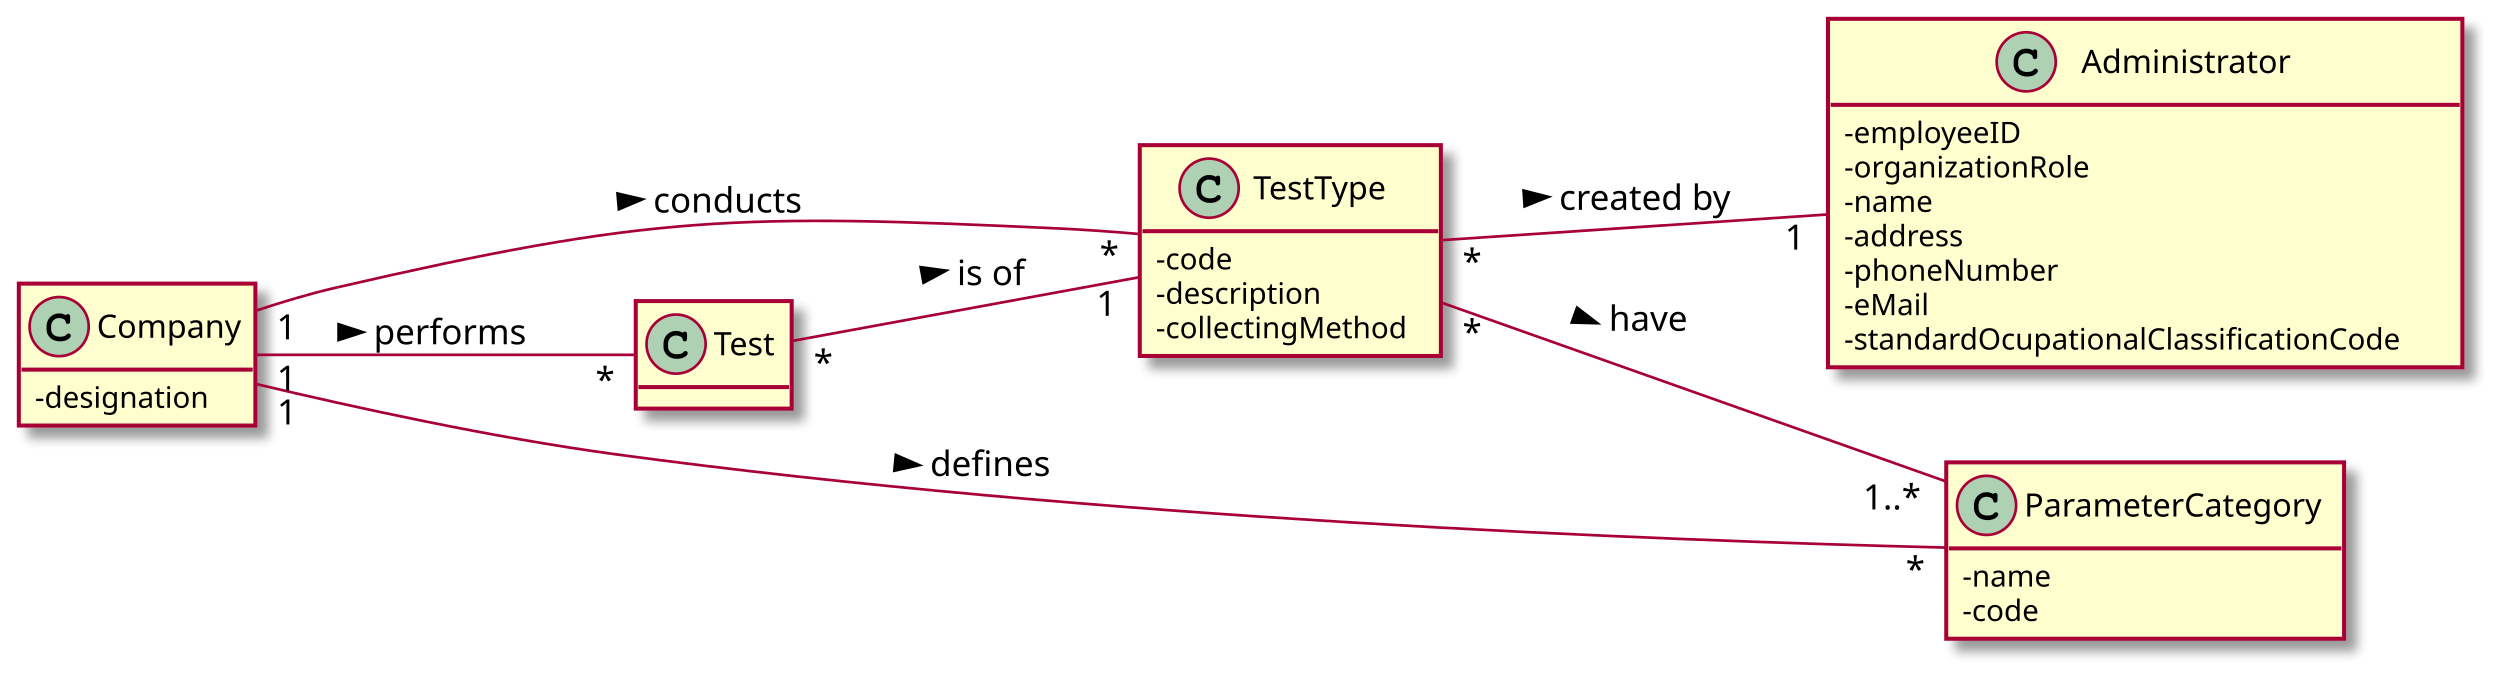
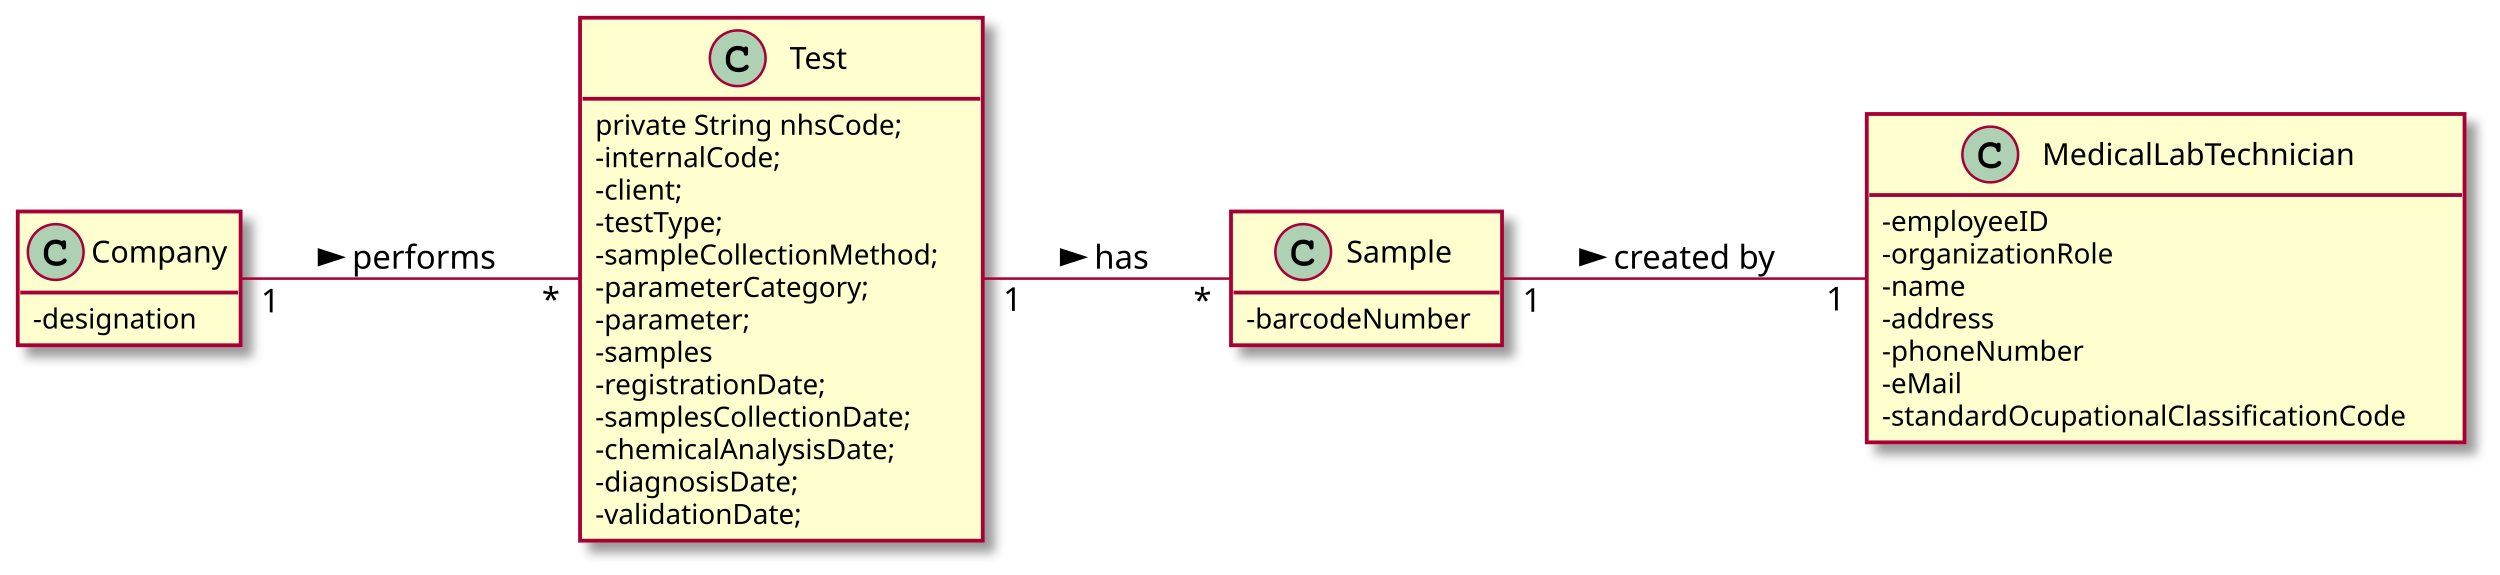
- <svg xmlns="http://www.w3.org/2000/svg" contentScriptType="application/ecmascript" contentStyleType="text/css" height="251px" preserveAspectRatio="none" style="width:930px;height:251px;" version="1.1" viewBox="0 0 930 251" width="930px" zoomAndPan="magnify">
+ <svg xmlns="http://www.w3.org/2000/svg" contentScriptType="application/ecmascript" contentStyleType="text/css" height="227px" preserveAspectRatio="none" style="width:987px;height:227px;background:#FFFFFF;" version="1.1" viewBox="0 0 987 227" width="987px" zoomAndPan="magnify">
  <defs>
-     <filter height="300%" id="f18v3hsfueey03" width="300%" x="-1" y="-1">
+     <filter height="300%" id="f1e8d6j16a2k44" width="300%" x="-1" y="-1">
      <feGaussianBlur result="blurOut" stdDeviation="2.0" />
      <feColorMatrix in="blurOut" result="blurOut2" type="matrix" values="0 0 0 0 0 0 0 0 0 0 0 0 0 0 0 0 0 0 .4 0" />
      <feOffset dx="4.0" dy="4.0" in="blurOut2" result="blurOut3" />
      <feBlend in="SourceGraphic" in2="blurOut3" mode="normal" />
    </filter>
  </defs>
  <g>
-     <rect codeLine="5" fill="#FEFECE" filter="url(#f18v3hsfueey03)" height="78.414" id="TestType" style="stroke:#A80036;stroke-width:1.5;" width="112" x="424" y="54" />
-     <ellipse cx="449.8" cy="70" fill="#ADD1B2" rx="11" ry="11" style="stroke:#A80036;stroke-width:1.0;" />
-     <path d="M452.144,65.672 C451.206,65.234 450.613,65.094 449.738,65.094 C447.113,65.094 445.113,67.172 445.113,69.891 L445.113,71.016 C445.113,73.594 447.222,75.484 450.113,75.484 C451.331,75.484 452.488,75.188 453.238,74.641 C453.816,74.234 454.144,73.781 454.144,73.391 C454.144,72.938 453.753,72.547 453.284,72.547 C453.066,72.547 452.863,72.625 452.675,72.812 C452.222,73.297 452.222,73.297 452.034,73.391 C451.613,73.656 450.925,73.781 450.159,73.781 C448.113,73.781 446.816,72.688 446.816,70.984 L446.816,69.891 C446.816,68.109 448.066,66.797 449.8,66.797 C450.378,66.797 450.988,66.953 451.456,67.203 C451.941,67.484 452.113,67.703 452.206,68.109 C452.269,68.516 452.3,68.641 452.441,68.766 C452.581,68.906 452.816,69.016 453.034,69.016 C453.3,69.016 453.566,68.875 453.738,68.656 C453.847,68.5 453.878,68.312 453.878,67.891 L453.878,66.469 C453.878,66.031 453.863,65.906 453.769,65.75 C453.613,65.484 453.331,65.344 453.034,65.344 C452.738,65.344 452.534,65.438 452.316,65.75 L452.144,65.672 Z " fill="#000000" />
-     <text fill="#000000" font-family="sans-serif" font-size="12" lengthAdjust="spacing" textLength="56" x="466.2" y="74.154">TestType</text>
-     <line style="stroke:#A80036;stroke-width:1.5;" x1="425" x2="535" y1="86" y2="86" />
-     <text fill="#000000" font-family="sans-serif" font-size="11" lengthAdjust="spacing" textLength="32" x="430" y="100.21">-code</text>
-     <text fill="#000000" font-family="sans-serif" font-size="11" lengthAdjust="spacing" textLength="66" x="430" y="113.015">-description</text>
-     <text fill="#000000" font-family="sans-serif" font-size="11" lengthAdjust="spacing" textLength="100" x="430" y="125.82">-collectingMethod</text>
-     <rect codeLine="11" fill="#FEFECE" filter="url(#f18v3hsfueey03)" height="52.805" id="Company" style="stroke:#A80036;stroke-width:1.5;" width="88" x="7" y="105.5" />
-     <ellipse cx="22" cy="121.5" fill="#ADD1B2" rx="11" ry="11" style="stroke:#A80036;stroke-width:1.0;" />
-     <path d="M24.344,117.172 C23.406,116.734 22.812,116.594 21.938,116.594 C19.312,116.594 17.312,118.672 17.312,121.391 L17.312,122.516 C17.312,125.094 19.422,126.984 22.312,126.984 C23.531,126.984 24.688,126.688 25.438,126.141 C26.016,125.734 26.344,125.281 26.344,124.891 C26.344,124.438 25.953,124.047 25.484,124.047 C25.266,124.047 25.062,124.125 24.875,124.312 C24.422,124.797 24.422,124.797 24.234,124.891 C23.812,125.156 23.125,125.281 22.359,125.281 C20.312,125.281 19.016,124.188 19.016,122.484 L19.016,121.391 C19.016,119.609 20.266,118.297 22,118.297 C22.578,118.297 23.188,118.453 23.656,118.703 C24.141,118.984 24.312,119.203 24.406,119.609 C24.469,120.016 24.5,120.141 24.641,120.266 C24.781,120.406 25.016,120.516 25.234,120.516 C25.5,120.516 25.766,120.375 25.938,120.156 C26.047,120 26.078,119.812 26.078,119.391 L26.078,117.969 C26.078,117.531 26.062,117.406 25.969,117.25 C25.812,116.984 25.531,116.844 25.234,116.844 C24.938,116.844 24.734,116.938 24.516,117.25 L24.344,117.172 Z " fill="#000000" />
-     <text fill="#000000" font-family="sans-serif" font-size="12" lengthAdjust="spacing" textLength="56" x="36" y="125.654">Company</text>
-     <line style="stroke:#A80036;stroke-width:1.5;" x1="8" x2="94" y1="137.5" y2="137.5" />
-     <text fill="#000000" font-family="sans-serif" font-size="11" lengthAdjust="spacing" textLength="70" x="13" y="151.71">-designation</text>
-     <rect codeLine="15" fill="#FEFECE" filter="url(#f18v3hsfueey03)" height="40" id="Test" style="stroke:#A80036;stroke-width:1.5;" width="58" x="236.5" y="112" />
-     <ellipse cx="251.5" cy="128" fill="#ADD1B2" rx="11" ry="11" style="stroke:#A80036;stroke-width:1.0;" />
-     <path d="M253.844,123.672 C252.906,123.234 252.312,123.094 251.438,123.094 C248.812,123.094 246.812,125.172 246.812,127.891 L246.812,129.016 C246.812,131.594 248.922,133.484 251.812,133.484 C253.031,133.484 254.188,133.188 254.938,132.641 C255.516,132.234 255.844,131.781 255.844,131.391 C255.844,130.938 255.453,130.547 254.984,130.547 C254.766,130.547 254.562,130.625 254.375,130.812 C253.922,131.297 253.922,131.297 253.734,131.391 C253.312,131.656 252.625,131.781 251.859,131.781 C249.812,131.781 248.516,130.688 248.516,128.984 L248.516,127.891 C248.516,126.109 249.766,124.797 251.5,124.797 C252.078,124.797 252.688,124.953 253.156,125.203 C253.641,125.484 253.812,125.703 253.906,126.109 C253.969,126.516 254,126.641 254.141,126.766 C254.281,126.906 254.516,127.016 254.734,127.016 C255,127.016 255.266,126.875 255.438,126.656 C255.547,126.5 255.578,126.312 255.578,125.891 L255.578,124.469 C255.578,124.031 255.562,123.906 255.469,123.75 C255.312,123.484 255.031,123.344 254.734,123.344 C254.438,123.344 254.234,123.438 254.016,123.75 L253.844,123.672 Z " fill="#000000" />
-     <text fill="#000000" font-family="sans-serif" font-size="12" lengthAdjust="spacing" textLength="26" x="265.5" y="132.154">Test</text>
-     <line style="stroke:#A80036;stroke-width:1.5;" x1="237.5" x2="293.5" y1="144" y2="144" />
-     <rect codeLine="18" fill="#FEFECE" filter="url(#f18v3hsfueey03)" height="129.633" id="Administrator" style="stroke:#A80036;stroke-width:1.5;" width="236" x="680" y="7" />
-     <ellipse cx="753.75" cy="23" fill="#ADD1B2" rx="11" ry="11" style="stroke:#A80036;stroke-width:1.0;" />
-     <path d="M756.094,18.672 C755.156,18.234 754.562,18.094 753.688,18.094 C751.062,18.094 749.062,20.172 749.062,22.891 L749.062,24.016 C749.062,26.594 751.172,28.484 754.062,28.484 C755.281,28.484 756.438,28.188 757.188,27.641 C757.766,27.234 758.094,26.781 758.094,26.391 C758.094,25.938 757.703,25.547 757.234,25.547 C757.016,25.547 756.812,25.625 756.625,25.812 C756.172,26.297 756.172,26.297 755.984,26.391 C755.562,26.656 754.875,26.781 754.109,26.781 C752.062,26.781 750.766,25.688 750.766,23.984 L750.766,22.891 C750.766,21.109 752.016,19.797 753.75,19.797 C754.328,19.797 754.938,19.953 755.406,20.203 C755.891,20.484 756.062,20.703 756.156,21.109 C756.219,21.516 756.25,21.641 756.391,21.766 C756.531,21.906 756.766,22.016 756.984,22.016 C757.25,22.016 757.516,21.875 757.688,21.656 C757.797,21.5 757.828,21.312 757.828,20.891 L757.828,19.469 C757.828,19.031 757.812,18.906 757.719,18.75 C757.562,18.484 757.281,18.344 756.984,18.344 C756.688,18.344 756.484,18.438 756.266,18.75 L756.094,18.672 Z " fill="#000000" />
-     <text fill="#000000" font-family="sans-serif" font-size="12" lengthAdjust="spacing" textLength="80" x="774.25" y="27.154">Administrator</text>
-     <line style="stroke:#A80036;stroke-width:1.5;" x1="681" x2="915" y1="39" y2="39" />
-     <text fill="#000000" font-family="sans-serif" font-size="11" lengthAdjust="spacing" textLength="75" x="686" y="53.21">-employeeID</text>
-     <text fill="#000000" font-family="sans-serif" font-size="11" lengthAdjust="spacing" textLength="99" x="686" y="66.015">-organizationRole</text>
-     <text fill="#000000" font-family="sans-serif" font-size="11" lengthAdjust="spacing" textLength="37" x="686" y="78.82">-name</text>
-     <text fill="#000000" font-family="sans-serif" font-size="11" lengthAdjust="spacing" textLength="49" x="686" y="91.624">-address</text>
-     <text fill="#000000" font-family="sans-serif" font-size="11" lengthAdjust="spacing" textLength="85" x="686" y="104.429">-phoneNumber</text>
-     <text fill="#000000" font-family="sans-serif" font-size="11" lengthAdjust="spacing" textLength="34" x="686" y="117.234">-eMail</text>
-     <text fill="#000000" font-family="sans-serif" font-size="11" lengthAdjust="spacing" textLength="224" x="686" y="130.039">-standardOcupationalClassificationCode</text>
-     <rect codeLine="28" fill="#FEFECE" filter="url(#f18v3hsfueey03)" height="65.609" id="ParameterCategory" style="stroke:#A80036;stroke-width:1.5;" width="148" x="724" y="172" />
-     <ellipse cx="739" cy="188" fill="#ADD1B2" rx="11" ry="11" style="stroke:#A80036;stroke-width:1.0;" />
-     <path d="M741.344,183.672 C740.406,183.234 739.812,183.094 738.938,183.094 C736.312,183.094 734.312,185.172 734.312,187.891 L734.312,189.016 C734.312,191.594 736.422,193.484 739.312,193.484 C740.531,193.484 741.688,193.188 742.438,192.641 C743.016,192.234 743.344,191.781 743.344,191.391 C743.344,190.938 742.953,190.547 742.484,190.547 C742.266,190.547 742.062,190.625 741.875,190.812 C741.422,191.297 741.422,191.297 741.234,191.391 C740.812,191.656 740.125,191.781 739.359,191.781 C737.312,191.781 736.016,190.688 736.016,188.984 L736.016,187.891 C736.016,186.109 737.266,184.797 739,184.797 C739.578,184.797 740.188,184.953 740.656,185.203 C741.141,185.484 741.312,185.703 741.406,186.109 C741.469,186.516 741.5,186.641 741.641,186.766 C741.781,186.906 742.016,187.016 742.234,187.016 C742.5,187.016 742.766,186.875 742.938,186.656 C743.047,186.5 743.078,186.312 743.078,185.891 L743.078,184.469 C743.078,184.031 743.062,183.906 742.969,183.75 C742.812,183.484 742.531,183.344 742.234,183.344 C741.938,183.344 741.734,183.438 741.516,183.75 L741.344,183.672 Z " fill="#000000" />
-     <text fill="#000000" font-family="sans-serif" font-size="12" lengthAdjust="spacing" textLength="116" x="753" y="192.154">ParameterCategory</text>
-     <line style="stroke:#A80036;stroke-width:1.5;" x1="725" x2="871" y1="204" y2="204" />
-     <text fill="#000000" font-family="sans-serif" font-size="11" lengthAdjust="spacing" textLength="37" x="730" y="218.21">-name</text>
-     <text fill="#000000" font-family="sans-serif" font-size="11" lengthAdjust="spacing" textLength="32" x="730" y="231.015">-code</text>
-     <path codeLine="32" d="M95.194,115.573 C104.892,112.345 115.211,109.263 125,107 C241.873,79.986 274.177,79.374 394,85 C403.624,85.452 413.84,86.19 423.728,87.04 " fill="none" id="Company-TestType" style="stroke:#A80036;stroke-width:1.0;" />
-     <polygon fill="#000000" points="238.981,74.134,229.716,71.989,230.224,77.844,238.981,74.134" style="stroke:#000000;stroke-width:1.0;" />
-     <text fill="#000000" font-family="sans-serif" font-size="13" lengthAdjust="spacing" textLength="58" x="243" y="79.067">conducts</text>
-     <text fill="#000000" font-family="sans-serif" font-size="13" lengthAdjust="spacing" textLength="8" x="102.875" y="126.243">1</text>
-     <text fill="#000000" font-family="sans-serif" font-size="13" lengthAdjust="spacing" textLength="7" x="409.07" y="99.286">*</text>
-     <path codeLine="33" d="M95.344,142.868 C130.994,151.37 182.959,162.761 229,169 C405.49,192.915 615.037,201 723.594,203.691 " fill="none" id="Company-ParameterCategory" style="stroke:#A80036;stroke-width:1.0;" />
-     <polygon fill="#000000" points="341.977,173.048,333.257,169.251,332.69,175.102,341.977,173.048" style="stroke:#000000;stroke-width:1.0;" />
-     <text fill="#000000" font-family="sans-serif" font-size="13" lengthAdjust="spacing" textLength="47" x="346" y="177.067">defines</text>
-     <text fill="#000000" font-family="sans-serif" font-size="13" lengthAdjust="spacing" textLength="8" x="103.048" y="157.889">1</text>
-     <text fill="#000000" font-family="sans-serif" font-size="13" lengthAdjust="spacing" textLength="7" x="708.925" y="216.393">*</text>
-     <path codeLine="34" d="M294.718,126.821 C327.459,120.812 382.231,110.76 423.573,103.172 " fill="none" id="Test-TestType" style="stroke:#A80036;stroke-width:1.0;" />
-     <polygon fill="#000000" points="351.918,100.664,342.491,99.406,343.552,105.187,351.918,100.664" style="stroke:#000000;stroke-width:1.0;" />
-     <text fill="#000000" font-family="sans-serif" font-size="13" lengthAdjust="spacing" textLength="27" x="356" y="106.067">is of</text>
-     <text fill="#000000" font-family="sans-serif" font-size="13" lengthAdjust="spacing" textLength="7" x="302.693" y="139.47">*</text>
-     <text fill="#000000" font-family="sans-serif" font-size="13" lengthAdjust="spacing" textLength="8" x="407.831" y="117.485">1</text>
-     <path codeLine="35" d="M95.002,132 C137.206,132 200.343,132 236.46,132 " fill="none" id="Company-Test" style="stroke:#A80036;stroke-width:1.0;" />
-     <polygon fill="#000000" points="135,123.566,125.955,120.627,125.955,126.505,135,123.566" style="stroke:#000000;stroke-width:1.0;" />
-     <text fill="#000000" font-family="sans-serif" font-size="13" lengthAdjust="spacing" textLength="59" x="139" y="128.067">performs</text>
-     <text fill="#000000" font-family="sans-serif" font-size="13" lengthAdjust="spacing" textLength="8" x="102.953" y="145.336">1</text>
-     <text fill="#000000" font-family="sans-serif" font-size="13" lengthAdjust="spacing" textLength="7" x="221.528" y="145.911">*</text>
-     <path codeLine="36" d="M536.043,89.342 C575.653,86.71 630.553,83.061 679.782,79.79 " fill="none" id="TestType-Administrator" style="stroke:#A80036;stroke-width:1.0;" />
-     <polygon fill="#000000" points="575.989,73.235,566.769,70.902,567.159,76.767,575.989,73.235" style="stroke:#000000;stroke-width:1.0;" />
-     <text fill="#000000" font-family="sans-serif" font-size="13" lengthAdjust="spacing" textLength="69" x="580" y="78.067">created by</text>
-     <text fill="#000000" font-family="sans-serif" font-size="13" lengthAdjust="spacing" textLength="7" x="544.044" y="101.906">*</text>
-     <text fill="#000000" font-family="sans-serif" font-size="13" lengthAdjust="spacing" textLength="8" x="663.952" y="92.852">1</text>
-     <path codeLine="37" d="M536.043,112.509 C588.119,130.966 666.625,158.791 723.926,179.101 " fill="none" id="TestType-ParameterCategory" style="stroke:#A80036;stroke-width:1.0;" />
-     <polygon fill="#000000" points="594.213,120.237,586.669,114.445,584.706,119.985,594.213,120.237" style="stroke:#000000;stroke-width:1.0;" />
-     <text fill="#000000" font-family="sans-serif" font-size="13" lengthAdjust="spacing" textLength="32" x="598.5" y="123.067">have</text>
-     <text fill="#000000" font-family="sans-serif" font-size="13" lengthAdjust="spacing" textLength="7" x="544.044" y="128.186">*</text>
-     <text fill="#000000" font-family="sans-serif" font-size="13" lengthAdjust="spacing" textLength="23" x="693.037" y="189.495">1..*</text>
+     <rect codeLine="5" fill="#FEFECE" filter="url(#f1e8d6j16a2k44)" height="52.805" id="Sample" style="stroke:#A80036;stroke-width:1.5;" width="107" x="486" y="83.5" />
+     <ellipse cx="514.5" cy="99.5" fill="#ADD1B2" rx="11" ry="11" style="stroke:#A80036;stroke-width:1.0;" />
+     <path d="M516.844,95.172 C515.906,94.734 515.312,94.594 514.438,94.594 C511.812,94.594 509.812,96.672 509.812,99.391 L509.812,100.516 C509.812,103.094 511.922,104.984 514.812,104.984 C516.031,104.984 517.188,104.688 517.938,104.141 C518.516,103.734 518.844,103.281 518.844,102.891 C518.844,102.438 518.453,102.047 517.984,102.047 C517.766,102.047 517.562,102.125 517.375,102.312 C516.922,102.797 516.922,102.797 516.734,102.891 C516.312,103.156 515.625,103.281 514.859,103.281 C512.812,103.281 511.516,102.188 511.516,100.484 L511.516,99.391 C511.516,97.609 512.766,96.297 514.5,96.297 C515.078,96.297 515.688,96.453 516.156,96.703 C516.641,96.984 516.812,97.203 516.906,97.609 C516.969,98.016 517,98.141 517.141,98.266 C517.281,98.406 517.516,98.516 517.734,98.516 C518,98.516 518.266,98.375 518.438,98.156 C518.547,98 518.578,97.812 518.578,97.391 L518.578,95.969 C518.578,95.531 518.562,95.406 518.469,95.25 C518.312,94.984 518.031,94.844 517.734,94.844 C517.438,94.844 517.234,94.938 517.016,95.25 L516.844,95.172 Z " fill="#000000" />
+     <text fill="#000000" font-family="sans-serif" font-size="12" lengthAdjust="spacing" textLength="45" x="531.5" y="103.654">Sample</text>
+     <line style="stroke:#A80036;stroke-width:1.5;" x1="487" x2="592" y1="115.5" y2="115.5" />
+     <text fill="#000000" font-family="sans-serif" font-size="11" lengthAdjust="spacing" textLength="95" x="492" y="129.71">-barcodeNumber</text>
+     <rect codeLine="9" fill="#FEFECE" filter="url(#f1e8d6j16a2k44)" height="52.805" id="Company" style="stroke:#A80036;stroke-width:1.5;" width="88" x="7" y="83.5" />
+     <ellipse cx="22" cy="99.5" fill="#ADD1B2" rx="11" ry="11" style="stroke:#A80036;stroke-width:1.0;" />
+     <path d="M24.344,95.172 C23.406,94.734 22.812,94.594 21.938,94.594 C19.312,94.594 17.312,96.672 17.312,99.391 L17.312,100.516 C17.312,103.094 19.422,104.984 22.312,104.984 C23.531,104.984 24.688,104.688 25.438,104.141 C26.016,103.734 26.344,103.281 26.344,102.891 C26.344,102.438 25.953,102.047 25.484,102.047 C25.266,102.047 25.062,102.125 24.875,102.312 C24.422,102.797 24.422,102.797 24.234,102.891 C23.812,103.156 23.125,103.281 22.359,103.281 C20.312,103.281 19.016,102.188 19.016,100.484 L19.016,99.391 C19.016,97.609 20.266,96.297 22,96.297 C22.578,96.297 23.188,96.453 23.656,96.703 C24.141,96.984 24.312,97.203 24.406,97.609 C24.469,98.016 24.5,98.141 24.641,98.266 C24.781,98.406 25.016,98.516 25.234,98.516 C25.5,98.516 25.766,98.375 25.938,98.156 C26.047,98 26.078,97.812 26.078,97.391 L26.078,95.969 C26.078,95.531 26.062,95.406 25.969,95.25 C25.812,94.984 25.531,94.844 25.234,94.844 C24.938,94.844 24.734,94.938 24.516,95.25 L24.344,95.172 Z " fill="#000000" />
+     <text fill="#000000" font-family="sans-serif" font-size="12" lengthAdjust="spacing" textLength="56" x="36" y="103.654">Company</text>
+     <line style="stroke:#A80036;stroke-width:1.5;" x1="8" x2="94" y1="115.5" y2="115.5" />
+     <text fill="#000000" font-family="sans-serif" font-size="11" lengthAdjust="spacing" textLength="70" x="13" y="129.71">-designation</text>
+     <rect codeLine="13" fill="#FEFECE" filter="url(#f1e8d6j16a2k44)" height="206.461" id="Test" style="stroke:#A80036;stroke-width:1.5;" width="159" x="229" y="7" />
+     <ellipse cx="291.25" cy="23" fill="#ADD1B2" rx="11" ry="11" style="stroke:#A80036;stroke-width:1.0;" />
+     <path d="M293.594,18.672 C292.656,18.234 292.062,18.094 291.188,18.094 C288.562,18.094 286.562,20.172 286.562,22.891 L286.562,24.016 C286.562,26.594 288.672,28.484 291.562,28.484 C292.781,28.484 293.938,28.188 294.688,27.641 C295.266,27.234 295.594,26.781 295.594,26.391 C295.594,25.938 295.203,25.547 294.734,25.547 C294.516,25.547 294.312,25.625 294.125,25.812 C293.672,26.297 293.672,26.297 293.484,26.391 C293.062,26.656 292.375,26.781 291.609,26.781 C289.562,26.781 288.266,25.688 288.266,23.984 L288.266,22.891 C288.266,21.109 289.516,19.797 291.25,19.797 C291.828,19.797 292.438,19.953 292.906,20.203 C293.391,20.484 293.562,20.703 293.656,21.109 C293.719,21.516 293.75,21.641 293.891,21.766 C294.031,21.906 294.266,22.016 294.484,22.016 C294.75,22.016 295.016,21.875 295.188,21.656 C295.297,21.5 295.328,21.312 295.328,20.891 L295.328,19.469 C295.328,19.031 295.312,18.906 295.219,18.75 C295.062,18.484 294.781,18.344 294.484,18.344 C294.188,18.344 293.984,18.438 293.766,18.75 L293.594,18.672 Z " fill="#000000" />
+     <text fill="#000000" font-family="sans-serif" font-size="12" lengthAdjust="spacing" textLength="26" x="311.75" y="27.154">Test</text>
+     <line style="stroke:#A80036;stroke-width:1.5;" x1="230" x2="387" y1="39" y2="39" />
+     <text fill="#000000" font-family="sans-serif" font-size="11" lengthAdjust="spacing" textLength="134" x="235" y="53.21">private String nhsCode;</text>
+     <text fill="#000000" font-family="sans-serif" font-size="11" lengthAdjust="spacing" textLength="80" x="235" y="66.015">-internalCode;</text>
+     <text fill="#000000" font-family="sans-serif" font-size="11" lengthAdjust="spacing" textLength="38" x="235" y="78.82">-client;</text>
+     <text fill="#000000" font-family="sans-serif" font-size="11" lengthAdjust="spacing" textLength="58" x="235" y="91.624">-testType;</text>
+     <text fill="#000000" font-family="sans-serif" font-size="11" lengthAdjust="spacing" textLength="147" x="235" y="104.429">-sampleCollectionMethod;</text>
+     <text fill="#000000" font-family="sans-serif" font-size="11" lengthAdjust="spacing" textLength="119" x="235" y="117.234">-parameterCategory;</text>
+     <text fill="#000000" font-family="sans-serif" font-size="11" lengthAdjust="spacing" textLength="67" x="235" y="130.039">-parameter;</text>
+     <text fill="#000000" font-family="sans-serif" font-size="11" lengthAdjust="spacing" textLength="52" x="235" y="142.843">-samples</text>
+     <text fill="#000000" font-family="sans-serif" font-size="11" lengthAdjust="spacing" textLength="99" x="235" y="155.648">-registrationDate;</text>
+     <text fill="#000000" font-family="sans-serif" font-size="11" lengthAdjust="spacing" textLength="139" x="235" y="168.453">-samplesCollectionDate;</text>
+     <text fill="#000000" font-family="sans-serif" font-size="11" lengthAdjust="spacing" textLength="133" x="235" y="181.257">-chemicalAnalysisDate;</text>
+     <text fill="#000000" font-family="sans-serif" font-size="11" lengthAdjust="spacing" textLength="88" x="235" y="194.062">-diagnosisDate;</text>
+     <text fill="#000000" font-family="sans-serif" font-size="11" lengthAdjust="spacing" textLength="90" x="235" y="206.867">-validationDate;</text>
+     <rect codeLine="29" fill="#FEFECE" filter="url(#f1e8d6j16a2k44)" height="129.633" id="MedicalLabTechnician" style="stroke:#A80036;stroke-width:1.5;" width="236" x="737" y="45" />
+     <ellipse cx="785.75" cy="61" fill="#ADD1B2" rx="11" ry="11" style="stroke:#A80036;stroke-width:1.0;" />
+     <path d="M788.094,56.672 C787.156,56.234 786.562,56.094 785.688,56.094 C783.062,56.094 781.062,58.172 781.062,60.891 L781.062,62.016 C781.062,64.594 783.172,66.484 786.062,66.484 C787.281,66.484 788.438,66.188 789.188,65.641 C789.766,65.234 790.094,64.781 790.094,64.391 C790.094,63.938 789.703,63.547 789.234,63.547 C789.016,63.547 788.812,63.625 788.625,63.812 C788.172,64.297 788.172,64.297 787.984,64.391 C787.562,64.656 786.875,64.781 786.109,64.781 C784.062,64.781 782.766,63.688 782.766,61.984 L782.766,60.891 C782.766,59.109 784.016,57.797 785.75,57.797 C786.328,57.797 786.938,57.953 787.406,58.203 C787.891,58.484 788.062,58.703 788.156,59.109 C788.219,59.516 788.25,59.641 788.391,59.766 C788.531,59.906 788.766,60.016 788.984,60.016 C789.25,60.016 789.516,59.875 789.688,59.656 C789.797,59.5 789.828,59.312 789.828,58.891 L789.828,57.469 C789.828,57.031 789.812,56.906 789.719,56.75 C789.562,56.484 789.281,56.344 788.984,56.344 C788.688,56.344 788.484,56.438 788.266,56.75 L788.094,56.672 Z " fill="#000000" />
+     <text fill="#000000" font-family="sans-serif" font-size="12" lengthAdjust="spacing" textLength="130" x="806.25" y="65.154">MedicalLabTechnician</text>
+     <line style="stroke:#A80036;stroke-width:1.5;" x1="738" x2="972" y1="77" y2="77" />
+     <text fill="#000000" font-family="sans-serif" font-size="11" lengthAdjust="spacing" textLength="75" x="743" y="91.21">-employeeID</text>
+     <text fill="#000000" font-family="sans-serif" font-size="11" lengthAdjust="spacing" textLength="99" x="743" y="104.015">-organizationRole</text>
+     <text fill="#000000" font-family="sans-serif" font-size="11" lengthAdjust="spacing" textLength="37" x="743" y="116.82">-name</text>
+     <text fill="#000000" font-family="sans-serif" font-size="11" lengthAdjust="spacing" textLength="49" x="743" y="129.625">-address</text>
+     <text fill="#000000" font-family="sans-serif" font-size="11" lengthAdjust="spacing" textLength="85" x="743" y="142.429">-phoneNumber</text>
+     <text fill="#000000" font-family="sans-serif" font-size="11" lengthAdjust="spacing" textLength="34" x="743" y="155.234">-eMail</text>
+     <text fill="#000000" font-family="sans-serif" font-size="11" lengthAdjust="spacing" textLength="224" x="743" y="168.039">-standardOcupationalClassificationCode</text>
+     <path codeLine="39" d="M95.053,110 C131.532,110 184.78,110 228.84,110 " fill="none" id="Company-Test" style="stroke:#A80036;stroke-width:1.0;" />
+     <polygon fill="#000000" points="135,101.566,125.955,98.627,125.955,104.505,135,101.566" style="stroke:#000000;stroke-width:1.0;" />
+     <text fill="#000000" font-family="sans-serif" font-size="13" lengthAdjust="spacing" textLength="59" x="139" y="106.067">performs</text>
+     <text fill="#000000" font-family="sans-serif" font-size="13" lengthAdjust="spacing" textLength="8" x="103.012" y="123.336">1</text>
+     <text fill="#000000" font-family="sans-serif" font-size="13" lengthAdjust="spacing" textLength="7" x="213.914" y="122.766">*</text>
+     <path codeLine="40" d="M388.309,110 C420.524,110 456.927,110 485.826,110 " fill="none" id="Test-Sample" style="stroke:#A80036;stroke-width:1.0;" />
+     <polygon fill="#000000" points="428,101.566,418.955,98.627,418.955,104.505,428,101.566" style="stroke:#000000;stroke-width:1.0;" />
+     <text fill="#000000" font-family="sans-serif" font-size="13" lengthAdjust="spacing" textLength="23" x="432" y="106.067">has</text>
+     <text fill="#000000" font-family="sans-serif" font-size="13" lengthAdjust="spacing" textLength="8" x="396.035" y="122.743">1</text>
+     <text fill="#000000" font-family="sans-serif" font-size="13" lengthAdjust="spacing" textLength="7" x="471.143" y="123.097">*</text>
+     <path codeLine="41" d="M593.326,110 C632.502,110 687.44,110 736.786,110 " fill="none" id="Sample-MedicalLabTechnician" style="stroke:#A80036;stroke-width:1.0;" />
+     <polygon fill="#000000" points="633,101.566,623.955,98.627,623.955,104.505,633,101.566" style="stroke:#000000;stroke-width:1.0;" />
+     <text fill="#000000" font-family="sans-serif" font-size="13" lengthAdjust="spacing" textLength="69" x="637" y="106.067">created by</text>
+     <text fill="#000000" font-family="sans-serif" font-size="13" lengthAdjust="spacing" textLength="8" x="601.096" y="123.097">1</text>
+     <text fill="#000000" font-family="sans-serif" font-size="13" lengthAdjust="spacing" textLength="8" x="720.957" y="122.563">1</text>
  </g>
</svg>
